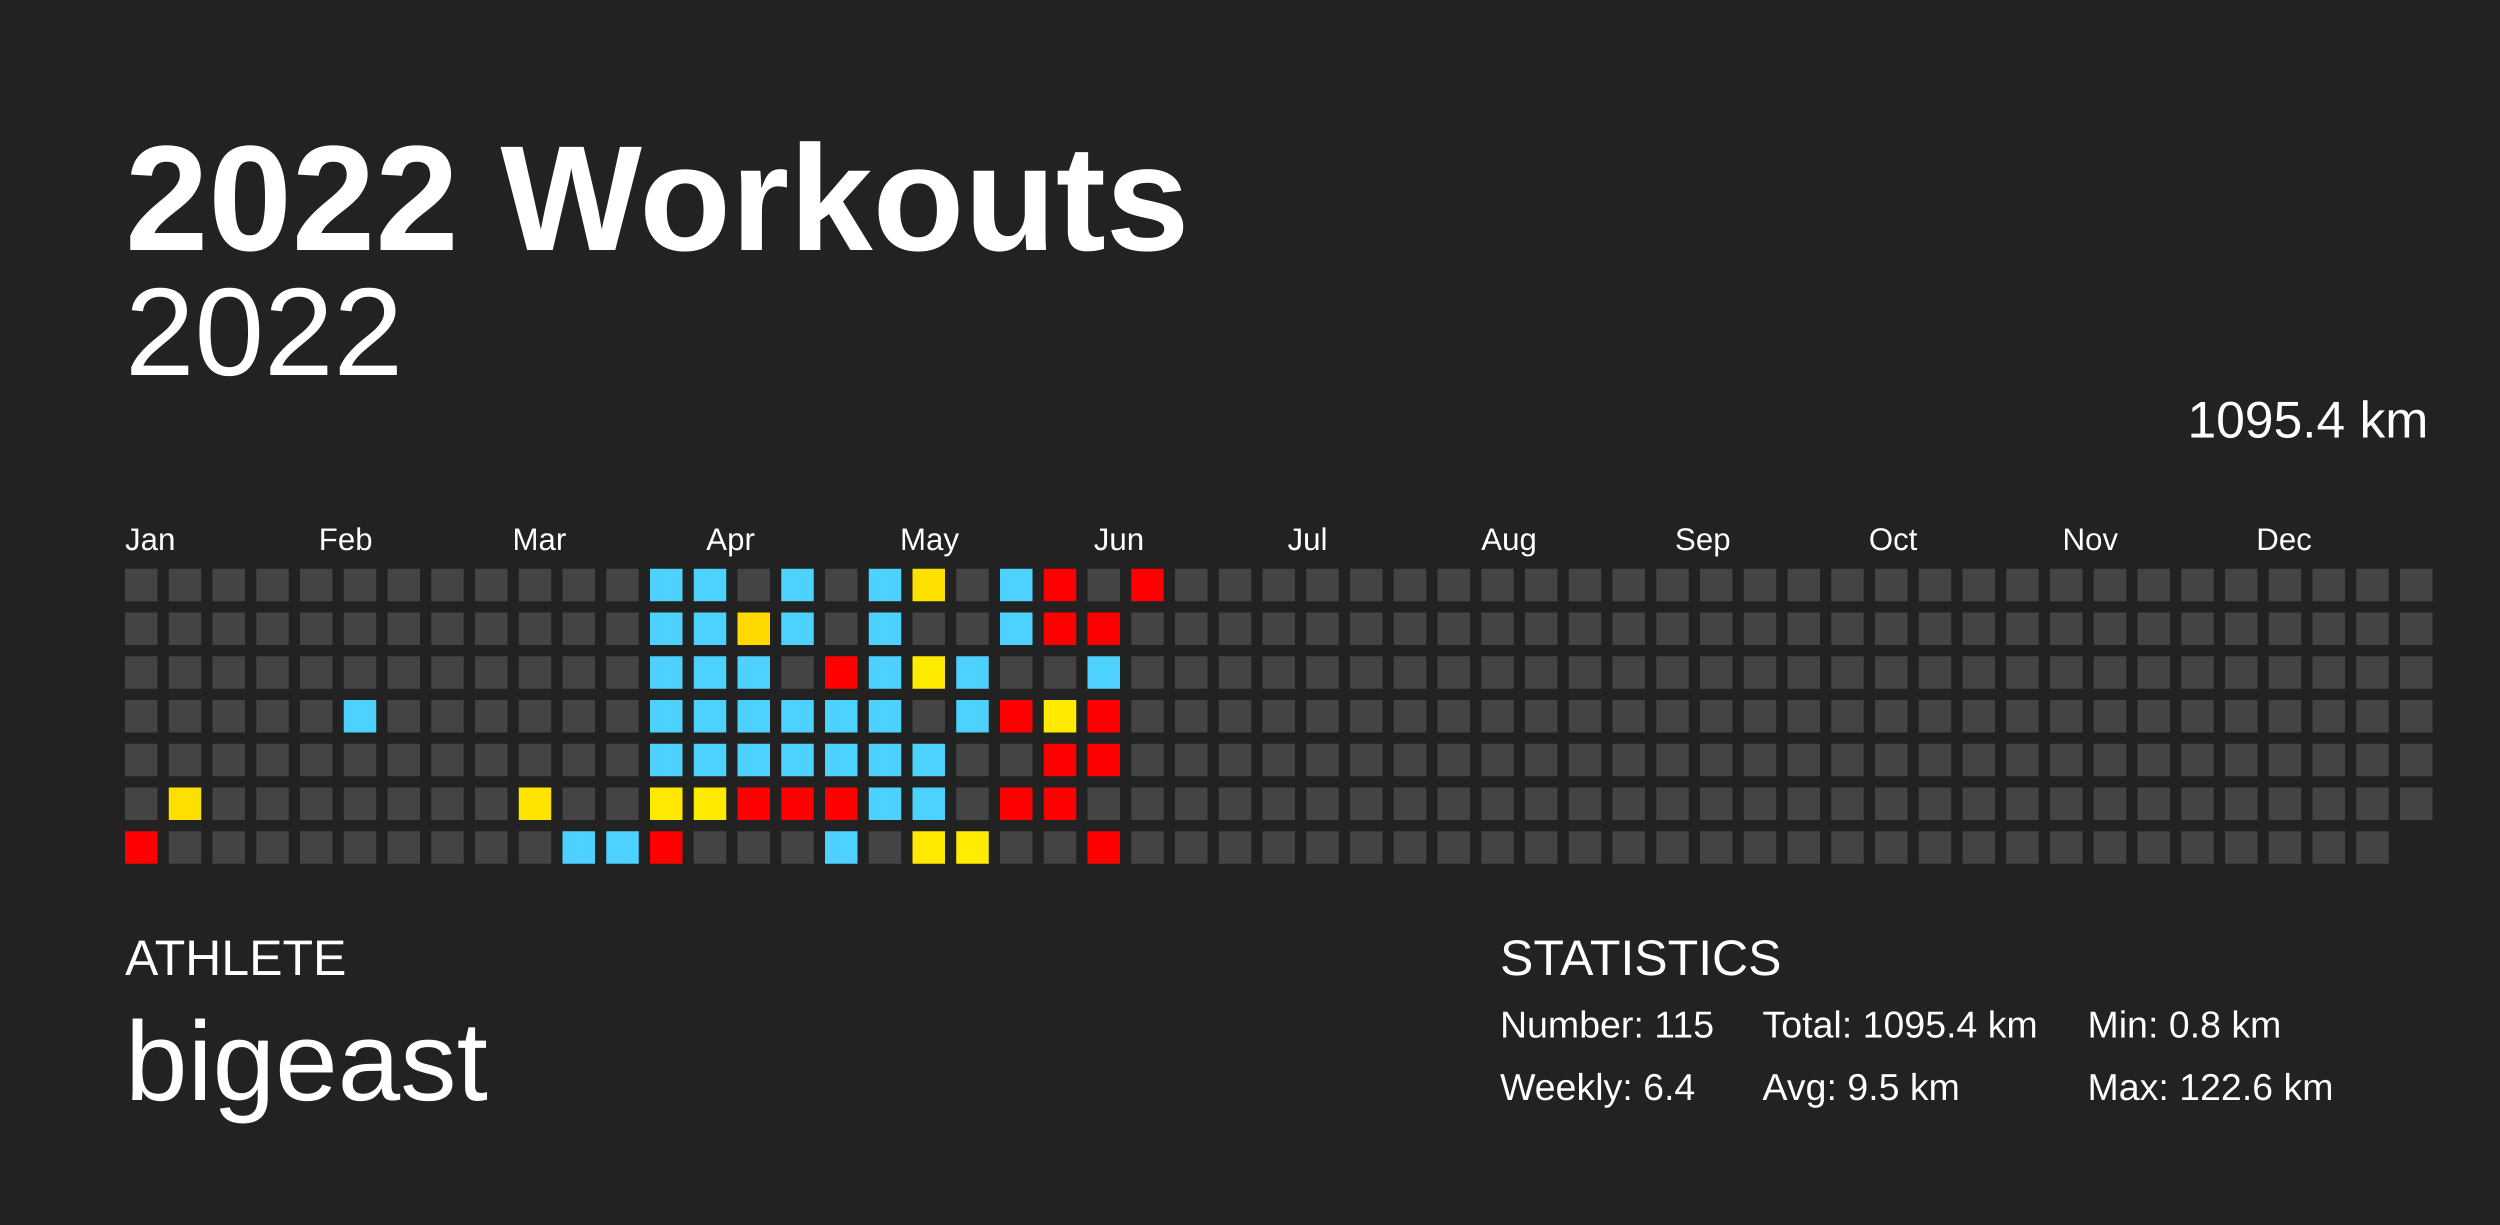
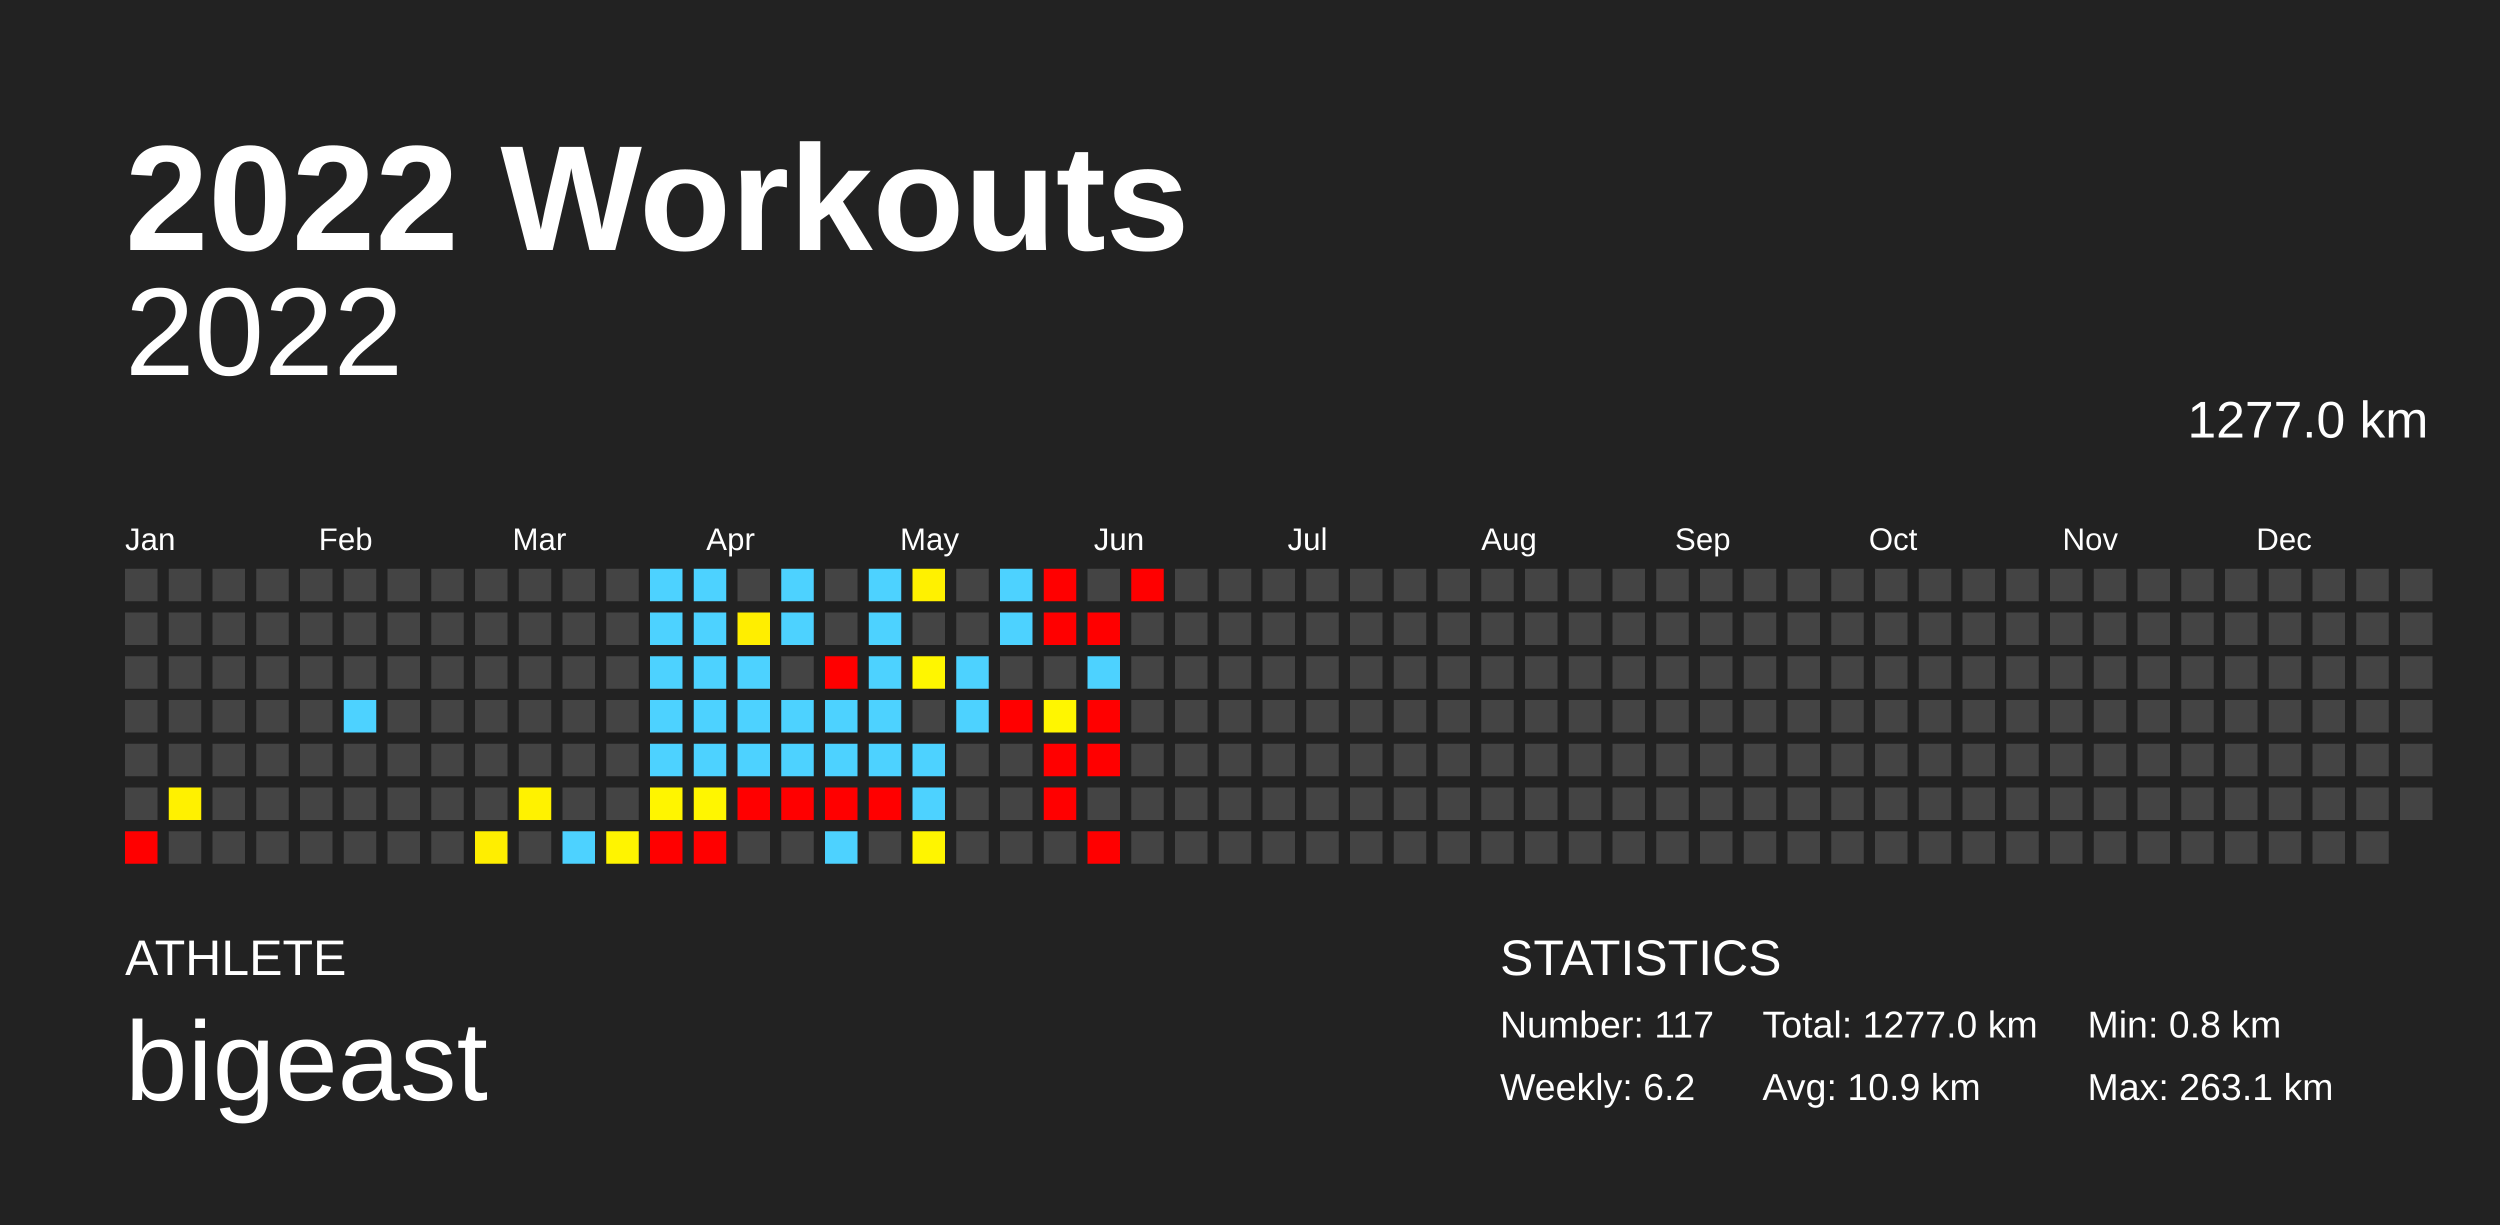
<svg xmlns="http://www.w3.org/2000/svg" baseProfile="full" height="98mm" version="1.1" viewBox="0,0,200,98" width="200mm">
  <defs />
  <rect fill="#222222" height="98" width="200" x="0" y="0" />
  <text fill="#FFFFFF" style="font-size:12px; font-family:Arial; font-weight:bold;" x="10" y="20">2022 Workouts</text>
  <text fill="#FFFFFF" style="font-size:4px; font-family:Arial" x="10" y="78">ATHLETE</text>
  <text fill="#FFFFFF" style="font-size:9px; font-family:Arial" x="10" y="88">bigeast</text>
  <text fill="#FFFFFF" style="font-size:4px; font-family:Arial" x="120" y="78">STATISTICS</text>
-   <text fill="#FFFFFF" style="font-size:3px; font-family:Arial" x="120" y="83">Number: 115</text>
-   <text fill="#FFFFFF" style="font-size:3px; font-family:Arial" x="120" y="88">Weekly: 6.4</text>
-   <text fill="#FFFFFF" style="font-size:3px; font-family:Arial" x="141" y="83">Total: 1095.4 km</text>
-   <text fill="#FFFFFF" style="font-size:3px; font-family:Arial" x="141" y="88">Avg: 9.5 km</text>
+   <text fill="#FFFFFF" style="font-size:3px; font-family:Arial" x="120" y="83">Number: 117</text>
+   <text fill="#FFFFFF" style="font-size:3px; font-family:Arial" x="120" y="88">Weekly: 6.2</text>
+   <text fill="#FFFFFF" style="font-size:3px; font-family:Arial" x="141" y="83">Total: 1277.0 km</text>
+   <text fill="#FFFFFF" style="font-size:3px; font-family:Arial" x="141" y="88">Avg: 10.9 km</text>
  <text fill="#FFFFFF" style="font-size:3px; font-family:Arial" x="167" y="83">Min: 0.8 km</text>
-   <text fill="#FFFFFF" style="font-size:3px; font-family:Arial" x="167" y="88">Max: 122.6 km</text>
+   <text fill="#FFFFFF" style="font-size:3px; font-family:Arial" x="167" y="88">Max: 263.1 km</text>
  <text alignment-baseline="hanging" fill="#FFFFFF" style="font-size:10.0px; font-family:Arial;" x="10" y="30">2022</text>
-   <text alignment-baseline="hanging" fill="#FFFFFF" style="font-size:4.125px; font-family:Arial;" x="175" y="35">1095.4 km</text>
+   <text alignment-baseline="hanging" fill="#FFFFFF" style="font-size:4.125px; font-family:Arial;" x="175" y="35">1277.0 km</text>
  <text fill="#FFFFFF" style="font-size:2.5px; font-family:Arial" x="10.0" y="44">Jan</text>
  <text fill="#FFFFFF" style="font-size:2.5px; font-family:Arial" x="25.5" y="44">Feb</text>
  <text fill="#FFFFFF" style="font-size:2.5px; font-family:Arial" x="41.0" y="44">Mar</text>
  <text fill="#FFFFFF" style="font-size:2.5px; font-family:Arial" x="56.5" y="44">Apr</text>
  <text fill="#FFFFFF" style="font-size:2.5px; font-family:Arial" x="72.0" y="44">May</text>
  <text fill="#FFFFFF" style="font-size:2.5px; font-family:Arial" x="87.5" y="44">Jun</text>
  <text fill="#FFFFFF" style="font-size:2.5px; font-family:Arial" x="103.0" y="44">Jul</text>
  <text fill="#FFFFFF" style="font-size:2.5px; font-family:Arial" x="118.5" y="44">Aug</text>
  <text fill="#FFFFFF" style="font-size:2.5px; font-family:Arial" x="134.0" y="44">Sep</text>
  <text fill="#FFFFFF" style="font-size:2.5px; font-family:Arial" x="149.5" y="44">Oct</text>
  <text fill="#FFFFFF" style="font-size:2.5px; font-family:Arial" x="165.0" y="44">Nov</text>
  <text fill="#FFFFFF" style="font-size:2.5px; font-family:Arial" x="180.5" y="44">Dec</text>
  <rect fill="#444444" height="2.6" width="2.6" x="10.0" y="45.5" />
  <rect fill="#444444" height="2.6" width="2.6" x="10.0" y="49.0" />
  <rect fill="#444444" height="2.6" width="2.6" x="10.0" y="52.5" />
  <rect fill="#444444" height="2.6" width="2.6" x="10.0" y="56.0" />
  <rect fill="#444444" height="2.6" width="2.6" x="10.0" y="59.5" />
  <rect fill="#444444" height="2.6" width="2.6" x="10.0" y="63.0" />
  <rect fill="red" height="2.6" width="2.6" x="10.0" y="66.5" />
  <rect fill="#444444" height="2.6" width="2.6" x="13.5" y="45.5" />
  <rect fill="#444444" height="2.6" width="2.6" x="13.5" y="49.0" />
  <rect fill="#444444" height="2.6" width="2.6" x="13.5" y="52.5" />
  <rect fill="#444444" height="2.6" width="2.6" x="13.5" y="56.0" />
  <rect fill="#444444" height="2.6" width="2.6" x="13.5" y="59.5" />
-   <rect fill="#ffdf00" height="2.6" width="2.6" x="13.5" y="63.0" />
+   <rect fill="#fff100" height="2.6" width="2.6" x="13.5" y="63.0" />
  <rect fill="#444444" height="2.6" width="2.6" x="13.5" y="66.5" />
  <rect fill="#444444" height="2.6" width="2.6" x="17.0" y="45.5" />
  <rect fill="#444444" height="2.6" width="2.6" x="17.0" y="49.0" />
  <rect fill="#444444" height="2.6" width="2.6" x="17.0" y="52.5" />
  <rect fill="#444444" height="2.6" width="2.6" x="17.0" y="56.0" />
  <rect fill="#444444" height="2.6" width="2.6" x="17.0" y="59.5" />
  <rect fill="#444444" height="2.6" width="2.6" x="17.0" y="63.0" />
  <rect fill="#444444" height="2.6" width="2.6" x="17.0" y="66.5" />
  <rect fill="#444444" height="2.6" width="2.6" x="20.5" y="45.5" />
  <rect fill="#444444" height="2.6" width="2.6" x="20.5" y="49.0" />
  <rect fill="#444444" height="2.6" width="2.6" x="20.5" y="52.5" />
  <rect fill="#444444" height="2.6" width="2.6" x="20.5" y="56.0" />
  <rect fill="#444444" height="2.6" width="2.6" x="20.5" y="59.5" />
  <rect fill="#444444" height="2.6" width="2.6" x="20.5" y="63.0" />
  <rect fill="#444444" height="2.6" width="2.6" x="20.5" y="66.5" />
  <rect fill="#444444" height="2.6" width="2.6" x="24.0" y="45.5" />
  <rect fill="#444444" height="2.6" width="2.6" x="24.0" y="49.0" />
  <rect fill="#444444" height="2.6" width="2.6" x="24.0" y="52.5" />
  <rect fill="#444444" height="2.6" width="2.6" x="24.0" y="56.0" />
  <rect fill="#444444" height="2.6" width="2.6" x="24.0" y="59.5" />
  <rect fill="#444444" height="2.6" width="2.6" x="24.0" y="63.0" />
  <rect fill="#444444" height="2.6" width="2.6" x="24.0" y="66.5" />
  <rect fill="#444444" height="2.6" width="2.6" x="27.5" y="45.5" />
  <rect fill="#444444" height="2.6" width="2.6" x="27.5" y="49.0" />
  <rect fill="#444444" height="2.6" width="2.6" x="27.5" y="52.5" />
  <rect fill="#4dd2ff" height="2.6" width="2.6" x="27.5" y="56.0" />
  <rect fill="#444444" height="2.6" width="2.6" x="27.5" y="59.5" />
  <rect fill="#444444" height="2.6" width="2.6" x="27.5" y="63.0" />
  <rect fill="#444444" height="2.6" width="2.6" x="27.5" y="66.5" />
  <rect fill="#444444" height="2.6" width="2.6" x="31.0" y="45.5" />
  <rect fill="#444444" height="2.6" width="2.6" x="31.0" y="49.0" />
  <rect fill="#444444" height="2.6" width="2.6" x="31.0" y="52.5" />
  <rect fill="#444444" height="2.6" width="2.6" x="31.0" y="56.0" />
  <rect fill="#444444" height="2.6" width="2.6" x="31.0" y="59.5" />
  <rect fill="#444444" height="2.6" width="2.6" x="31.0" y="63.0" />
  <rect fill="#444444" height="2.6" width="2.6" x="31.0" y="66.5" />
  <rect fill="#444444" height="2.6" width="2.6" x="34.5" y="45.5" />
  <rect fill="#444444" height="2.6" width="2.6" x="34.5" y="49.0" />
  <rect fill="#444444" height="2.6" width="2.6" x="34.5" y="52.5" />
  <rect fill="#444444" height="2.6" width="2.6" x="34.5" y="56.0" />
  <rect fill="#444444" height="2.6" width="2.6" x="34.5" y="59.5" />
  <rect fill="#444444" height="2.6" width="2.6" x="34.5" y="63.0" />
  <rect fill="#444444" height="2.6" width="2.6" x="34.5" y="66.5" />
  <rect fill="#444444" height="2.6" width="2.6" x="38.0" y="45.5" />
  <rect fill="#444444" height="2.6" width="2.6" x="38.0" y="49.0" />
  <rect fill="#444444" height="2.6" width="2.6" x="38.0" y="52.5" />
  <rect fill="#444444" height="2.6" width="2.6" x="38.0" y="56.0" />
  <rect fill="#444444" height="2.6" width="2.6" x="38.0" y="59.5" />
  <rect fill="#444444" height="2.6" width="2.6" x="38.0" y="63.0" />
-   <rect fill="#444444" height="2.6" width="2.6" x="38.0" y="66.5" />
+   <rect fill="#ffee00" height="2.6" width="2.6" x="38.0" y="66.5" />
  <rect fill="#444444" height="2.6" width="2.6" x="41.5" y="45.5" />
  <rect fill="#444444" height="2.6" width="2.6" x="41.5" y="49.0" />
  <rect fill="#444444" height="2.6" width="2.6" x="41.5" y="52.5" />
  <rect fill="#444444" height="2.6" width="2.6" x="41.5" y="56.0" />
  <rect fill="#444444" height="2.6" width="2.6" x="41.5" y="59.5" />
-   <rect fill="#ffe400" height="2.6" width="2.6" x="41.5" y="63.0" />
+   <rect fill="#fff200" height="2.6" width="2.6" x="41.5" y="63.0" />
  <rect fill="#444444" height="2.6" width="2.6" x="41.5" y="66.5" />
  <rect fill="#444444" height="2.6" width="2.6" x="45.0" y="45.5" />
  <rect fill="#444444" height="2.6" width="2.6" x="45.0" y="49.0" />
  <rect fill="#444444" height="2.6" width="2.6" x="45.0" y="52.5" />
  <rect fill="#444444" height="2.6" width="2.6" x="45.0" y="56.0" />
  <rect fill="#444444" height="2.6" width="2.6" x="45.0" y="59.5" />
  <rect fill="#444444" height="2.6" width="2.6" x="45.0" y="63.0" />
  <rect fill="#4dd2ff" height="2.6" width="2.6" x="45.0" y="66.5" />
  <rect fill="#444444" height="2.6" width="2.6" x="48.5" y="45.5" />
  <rect fill="#444444" height="2.6" width="2.6" x="48.5" y="49.0" />
  <rect fill="#444444" height="2.6" width="2.6" x="48.5" y="52.5" />
  <rect fill="#444444" height="2.6" width="2.6" x="48.5" y="56.0" />
  <rect fill="#444444" height="2.6" width="2.6" x="48.5" y="59.5" />
  <rect fill="#444444" height="2.6" width="2.6" x="48.5" y="63.0" />
-   <rect fill="#4dd2ff" height="2.6" width="2.6" x="48.5" y="66.5" />
+   <rect fill="#fff400" height="2.6" width="2.6" x="48.5" y="66.5" />
  <rect fill="#4dd2ff" height="2.6" width="2.6" x="52.0" y="45.5" />
  <rect fill="#4dd2ff" height="2.6" width="2.6" x="52.0" y="49.0" />
  <rect fill="#4dd2ff" height="2.6" width="2.6" x="52.0" y="52.5" />
  <rect fill="#4dd2ff" height="2.6" width="2.6" x="52.0" y="56.0" />
  <rect fill="#4dd2ff" height="2.6" width="2.6" x="52.0" y="59.5" />
-   <rect fill="#ffe900" height="2.6" width="2.6" x="52.0" y="63.0" />
+   <rect fill="#fff500" height="2.6" width="2.6" x="52.0" y="63.0" />
  <rect fill="red" height="2.6" width="2.6" x="52.0" y="66.5" />
  <rect fill="#4dd2ff" height="2.6" width="2.6" x="55.5" y="45.5" />
  <rect fill="#4dd2ff" height="2.6" width="2.6" x="55.5" y="49.0" />
  <rect fill="#4dd2ff" height="2.6" width="2.6" x="55.5" y="52.5" />
  <rect fill="#4dd2ff" height="2.6" width="2.6" x="55.5" y="56.0" />
  <rect fill="#4dd2ff" height="2.6" width="2.6" x="55.5" y="59.5" />
-   <rect fill="#ffeb00" height="2.6" width="2.6" x="55.5" y="63.0" />
-   <rect fill="#444444" height="2.6" width="2.6" x="55.5" y="66.5" />
+   <rect fill="#fff600" height="2.6" width="2.6" x="55.5" y="63.0" />
+   <rect fill="red" height="2.6" width="2.6" x="55.5" y="66.5" />
  <rect fill="#444444" height="2.6" width="2.6" x="59.0" y="45.5" />
-   <rect fill="#ffd900" height="2.6" width="2.6" x="59.0" y="49.0" />
+   <rect fill="#ffee00" height="2.6" width="2.6" x="59.0" y="49.0" />
  <rect fill="#4dd2ff" height="2.6" width="2.6" x="59.0" y="52.5" />
  <rect fill="#4dd2ff" height="2.6" width="2.6" x="59.0" y="56.0" />
  <rect fill="#4dd2ff" height="2.6" width="2.6" x="59.0" y="59.5" />
  <rect fill="red" height="2.6" width="2.6" x="59.0" y="63.0" />
  <rect fill="#444444" height="2.6" width="2.6" x="59.0" y="66.5" />
  <rect fill="#4dd2ff" height="2.6" width="2.6" x="62.5" y="45.5" />
  <rect fill="#4dd2ff" height="2.6" width="2.6" x="62.5" y="49.0" />
  <rect fill="#444444" height="2.6" width="2.6" x="62.5" y="52.5" />
  <rect fill="#4dd2ff" height="2.6" width="2.6" x="62.5" y="56.0" />
  <rect fill="#4dd2ff" height="2.6" width="2.6" x="62.5" y="59.5" />
  <rect fill="red" height="2.6" width="2.6" x="62.5" y="63.0" />
  <rect fill="#444444" height="2.6" width="2.6" x="62.5" y="66.5" />
  <rect fill="#444444" height="2.6" width="2.6" x="66.0" y="45.5" />
  <rect fill="#444444" height="2.6" width="2.6" x="66.0" y="49.0" />
  <rect fill="red" height="2.6" width="2.6" x="66.0" y="52.5" />
  <rect fill="#4dd2ff" height="2.6" width="2.6" x="66.0" y="56.0" />
  <rect fill="#4dd2ff" height="2.6" width="2.6" x="66.0" y="59.5" />
  <rect fill="red" height="2.6" width="2.6" x="66.0" y="63.0" />
  <rect fill="#4dd2ff" height="2.6" width="2.6" x="66.0" y="66.5" />
  <rect fill="#4dd2ff" height="2.6" width="2.6" x="69.5" y="45.5" />
  <rect fill="#4dd2ff" height="2.6" width="2.6" x="69.5" y="49.0" />
  <rect fill="#4dd2ff" height="2.6" width="2.6" x="69.5" y="52.5" />
  <rect fill="#4dd2ff" height="2.6" width="2.6" x="69.5" y="56.0" />
  <rect fill="#4dd2ff" height="2.6" width="2.6" x="69.5" y="59.5" />
-   <rect fill="#4dd2ff" height="2.6" width="2.6" x="69.5" y="63.0" />
+   <rect fill="red" height="2.6" width="2.6" x="69.5" y="63.0" />
  <rect fill="#444444" height="2.6" width="2.6" x="69.5" y="66.5" />
-   <rect fill="#ffe100" height="2.6" width="2.6" x="73.0" y="45.5" />
+   <rect fill="#fff100" height="2.6" width="2.6" x="73.0" y="45.5" />
  <rect fill="#444444" height="2.6" width="2.6" x="73.0" y="49.0" />
-   <rect fill="#ffeb00" height="2.6" width="2.6" x="73.0" y="52.5" />
+   <rect fill="#fff600" height="2.6" width="2.6" x="73.0" y="52.5" />
  <rect fill="#444444" height="2.6" width="2.6" x="73.0" y="56.0" />
  <rect fill="#4dd2ff" height="2.6" width="2.6" x="73.0" y="59.5" />
  <rect fill="#4dd2ff" height="2.6" width="2.6" x="73.0" y="63.0" />
-   <rect fill="#ffea00" height="2.6" width="2.6" x="73.0" y="66.5" />
+   <rect fill="#fff500" height="2.6" width="2.6" x="73.0" y="66.5" />
  <rect fill="#444444" height="2.6" width="2.6" x="76.5" y="45.5" />
  <rect fill="#444444" height="2.6" width="2.6" x="76.5" y="49.0" />
  <rect fill="#4dd2ff" height="2.6" width="2.6" x="76.5" y="52.5" />
  <rect fill="#4dd2ff" height="2.6" width="2.6" x="76.5" y="56.0" />
  <rect fill="#444444" height="2.6" width="2.6" x="76.5" y="59.5" />
  <rect fill="#444444" height="2.6" width="2.6" x="76.5" y="63.0" />
-   <rect fill="#ffec00" height="2.6" width="2.6" x="76.5" y="66.5" />
+   <rect fill="#444444" height="2.6" width="2.6" x="76.5" y="66.5" />
  <rect fill="#4dd2ff" height="2.6" width="2.6" x="80.0" y="45.5" />
  <rect fill="#4dd2ff" height="2.6" width="2.6" x="80.0" y="49.0" />
  <rect fill="#444444" height="2.6" width="2.6" x="80.0" y="52.5" />
  <rect fill="red" height="2.6" width="2.6" x="80.0" y="56.0" />
  <rect fill="#444444" height="2.6" width="2.6" x="80.0" y="59.5" />
-   <rect fill="red" height="2.6" width="2.6" x="80.0" y="63.0" />
+   <rect fill="#444444" height="2.6" width="2.6" x="80.0" y="63.0" />
  <rect fill="#444444" height="2.6" width="2.6" x="80.0" y="66.5" />
  <rect fill="red" height="2.6" width="2.6" x="83.5" y="45.5" />
  <rect fill="red" height="2.6" width="2.6" x="83.5" y="49.0" />
  <rect fill="#444444" height="2.6" width="2.6" x="83.5" y="52.5" />
-   <rect fill="#ffea00" height="2.6" width="2.6" x="83.5" y="56.0" />
+   <rect fill="#fff600" height="2.6" width="2.6" x="83.5" y="56.0" />
  <rect fill="red" height="2.6" width="2.6" x="83.5" y="59.5" />
  <rect fill="red" height="2.6" width="2.6" x="83.5" y="63.0" />
  <rect fill="#444444" height="2.6" width="2.6" x="83.5" y="66.5" />
  <rect fill="#444444" height="2.6" width="2.6" x="87.0" y="45.5" />
  <rect fill="red" height="2.6" width="2.6" x="87.0" y="49.0" />
  <rect fill="#4dd2ff" height="2.6" width="2.6" x="87.0" y="52.5" />
  <rect fill="red" height="2.6" width="2.6" x="87.0" y="56.0" />
  <rect fill="red" height="2.6" width="2.6" x="87.0" y="59.5" />
  <rect fill="#444444" height="2.6" width="2.6" x="87.0" y="63.0" />
  <rect fill="red" height="2.6" width="2.6" x="87.0" y="66.5" />
  <rect fill="red" height="2.6" width="2.6" x="90.5" y="45.5" />
  <rect fill="#444444" height="2.6" width="2.6" x="90.5" y="49.0" />
  <rect fill="#444444" height="2.6" width="2.6" x="90.5" y="52.5" />
  <rect fill="#444444" height="2.6" width="2.6" x="90.5" y="56.0" />
  <rect fill="#444444" height="2.6" width="2.6" x="90.5" y="59.5" />
  <rect fill="#444444" height="2.6" width="2.6" x="90.5" y="63.0" />
  <rect fill="#444444" height="2.6" width="2.6" x="90.5" y="66.5" />
  <rect fill="#444444" height="2.6" width="2.6" x="94.0" y="45.5" />
  <rect fill="#444444" height="2.6" width="2.6" x="94.0" y="49.0" />
  <rect fill="#444444" height="2.6" width="2.6" x="94.0" y="52.5" />
  <rect fill="#444444" height="2.6" width="2.6" x="94.0" y="56.0" />
  <rect fill="#444444" height="2.6" width="2.6" x="94.0" y="59.5" />
  <rect fill="#444444" height="2.6" width="2.6" x="94.0" y="63.0" />
  <rect fill="#444444" height="2.6" width="2.6" x="94.0" y="66.5" />
  <rect fill="#444444" height="2.6" width="2.6" x="97.5" y="45.5" />
  <rect fill="#444444" height="2.6" width="2.6" x="97.5" y="49.0" />
  <rect fill="#444444" height="2.6" width="2.6" x="97.5" y="52.5" />
  <rect fill="#444444" height="2.6" width="2.6" x="97.5" y="56.0" />
  <rect fill="#444444" height="2.6" width="2.6" x="97.5" y="59.5" />
  <rect fill="#444444" height="2.6" width="2.6" x="97.5" y="63.0" />
  <rect fill="#444444" height="2.6" width="2.6" x="97.5" y="66.5" />
  <rect fill="#444444" height="2.6" width="2.6" x="101.0" y="45.5" />
  <rect fill="#444444" height="2.6" width="2.6" x="101.0" y="49.0" />
  <rect fill="#444444" height="2.6" width="2.6" x="101.0" y="52.5" />
  <rect fill="#444444" height="2.6" width="2.6" x="101.0" y="56.0" />
  <rect fill="#444444" height="2.6" width="2.6" x="101.0" y="59.5" />
  <rect fill="#444444" height="2.6" width="2.6" x="101.0" y="63.0" />
  <rect fill="#444444" height="2.6" width="2.6" x="101.0" y="66.5" />
  <rect fill="#444444" height="2.6" width="2.6" x="104.5" y="45.5" />
  <rect fill="#444444" height="2.6" width="2.6" x="104.5" y="49.0" />
  <rect fill="#444444" height="2.6" width="2.6" x="104.5" y="52.5" />
  <rect fill="#444444" height="2.6" width="2.6" x="104.5" y="56.0" />
  <rect fill="#444444" height="2.6" width="2.6" x="104.5" y="59.5" />
  <rect fill="#444444" height="2.6" width="2.6" x="104.5" y="63.0" />
  <rect fill="#444444" height="2.6" width="2.6" x="104.5" y="66.5" />
  <rect fill="#444444" height="2.6" width="2.6" x="108.0" y="45.5" />
  <rect fill="#444444" height="2.6" width="2.6" x="108.0" y="49.0" />
  <rect fill="#444444" height="2.6" width="2.6" x="108.0" y="52.5" />
  <rect fill="#444444" height="2.6" width="2.6" x="108.0" y="56.0" />
  <rect fill="#444444" height="2.6" width="2.6" x="108.0" y="59.5" />
  <rect fill="#444444" height="2.6" width="2.6" x="108.0" y="63.0" />
  <rect fill="#444444" height="2.6" width="2.6" x="108.0" y="66.5" />
  <rect fill="#444444" height="2.6" width="2.6" x="111.5" y="45.5" />
  <rect fill="#444444" height="2.6" width="2.6" x="111.5" y="49.0" />
  <rect fill="#444444" height="2.6" width="2.6" x="111.5" y="52.5" />
  <rect fill="#444444" height="2.6" width="2.6" x="111.5" y="56.0" />
  <rect fill="#444444" height="2.6" width="2.6" x="111.5" y="59.5" />
  <rect fill="#444444" height="2.6" width="2.6" x="111.5" y="63.0" />
  <rect fill="#444444" height="2.6" width="2.6" x="111.5" y="66.5" />
  <rect fill="#444444" height="2.6" width="2.6" x="115.0" y="45.5" />
  <rect fill="#444444" height="2.6" width="2.6" x="115.0" y="49.0" />
  <rect fill="#444444" height="2.6" width="2.6" x="115.0" y="52.5" />
  <rect fill="#444444" height="2.6" width="2.6" x="115.0" y="56.0" />
  <rect fill="#444444" height="2.6" width="2.6" x="115.0" y="59.5" />
  <rect fill="#444444" height="2.6" width="2.6" x="115.0" y="63.0" />
  <rect fill="#444444" height="2.6" width="2.6" x="115.0" y="66.5" />
  <rect fill="#444444" height="2.6" width="2.6" x="118.5" y="45.5" />
  <rect fill="#444444" height="2.6" width="2.6" x="118.5" y="49.0" />
  <rect fill="#444444" height="2.6" width="2.6" x="118.5" y="52.5" />
  <rect fill="#444444" height="2.6" width="2.6" x="118.5" y="56.0" />
  <rect fill="#444444" height="2.6" width="2.6" x="118.5" y="59.5" />
  <rect fill="#444444" height="2.6" width="2.6" x="118.5" y="63.0" />
  <rect fill="#444444" height="2.6" width="2.6" x="118.5" y="66.5" />
  <rect fill="#444444" height="2.6" width="2.6" x="122.0" y="45.5" />
  <rect fill="#444444" height="2.6" width="2.6" x="122.0" y="49.0" />
  <rect fill="#444444" height="2.6" width="2.6" x="122.0" y="52.5" />
  <rect fill="#444444" height="2.6" width="2.6" x="122.0" y="56.0" />
  <rect fill="#444444" height="2.6" width="2.6" x="122.0" y="59.5" />
  <rect fill="#444444" height="2.6" width="2.6" x="122.0" y="63.0" />
  <rect fill="#444444" height="2.6" width="2.6" x="122.0" y="66.5" />
  <rect fill="#444444" height="2.6" width="2.6" x="125.5" y="45.5" />
  <rect fill="#444444" height="2.6" width="2.6" x="125.5" y="49.0" />
  <rect fill="#444444" height="2.6" width="2.6" x="125.5" y="52.5" />
  <rect fill="#444444" height="2.6" width="2.6" x="125.5" y="56.0" />
  <rect fill="#444444" height="2.6" width="2.6" x="125.5" y="59.5" />
  <rect fill="#444444" height="2.6" width="2.6" x="125.5" y="63.0" />
  <rect fill="#444444" height="2.6" width="2.6" x="125.5" y="66.5" />
  <rect fill="#444444" height="2.6" width="2.6" x="129.0" y="45.5" />
  <rect fill="#444444" height="2.6" width="2.6" x="129.0" y="49.0" />
  <rect fill="#444444" height="2.6" width="2.6" x="129.0" y="52.5" />
  <rect fill="#444444" height="2.6" width="2.6" x="129.0" y="56.0" />
  <rect fill="#444444" height="2.6" width="2.6" x="129.0" y="59.5" />
  <rect fill="#444444" height="2.6" width="2.6" x="129.0" y="63.0" />
  <rect fill="#444444" height="2.6" width="2.6" x="129.0" y="66.5" />
  <rect fill="#444444" height="2.6" width="2.6" x="132.5" y="45.5" />
  <rect fill="#444444" height="2.6" width="2.6" x="132.5" y="49.0" />
  <rect fill="#444444" height="2.6" width="2.6" x="132.5" y="52.5" />
  <rect fill="#444444" height="2.6" width="2.6" x="132.5" y="56.0" />
  <rect fill="#444444" height="2.6" width="2.6" x="132.5" y="59.5" />
  <rect fill="#444444" height="2.6" width="2.6" x="132.5" y="63.0" />
  <rect fill="#444444" height="2.6" width="2.6" x="132.5" y="66.5" />
  <rect fill="#444444" height="2.6" width="2.6" x="136.0" y="45.5" />
  <rect fill="#444444" height="2.6" width="2.6" x="136.0" y="49.0" />
  <rect fill="#444444" height="2.6" width="2.6" x="136.0" y="52.5" />
  <rect fill="#444444" height="2.6" width="2.6" x="136.0" y="56.0" />
  <rect fill="#444444" height="2.6" width="2.6" x="136.0" y="59.5" />
  <rect fill="#444444" height="2.6" width="2.6" x="136.0" y="63.0" />
  <rect fill="#444444" height="2.6" width="2.6" x="136.0" y="66.5" />
  <rect fill="#444444" height="2.6" width="2.6" x="139.5" y="45.5" />
  <rect fill="#444444" height="2.6" width="2.6" x="139.5" y="49.0" />
  <rect fill="#444444" height="2.6" width="2.6" x="139.5" y="52.5" />
  <rect fill="#444444" height="2.6" width="2.6" x="139.5" y="56.0" />
  <rect fill="#444444" height="2.6" width="2.6" x="139.5" y="59.5" />
  <rect fill="#444444" height="2.6" width="2.6" x="139.5" y="63.0" />
  <rect fill="#444444" height="2.6" width="2.6" x="139.5" y="66.5" />
  <rect fill="#444444" height="2.6" width="2.6" x="143.0" y="45.5" />
  <rect fill="#444444" height="2.6" width="2.6" x="143.0" y="49.0" />
  <rect fill="#444444" height="2.6" width="2.6" x="143.0" y="52.5" />
  <rect fill="#444444" height="2.6" width="2.6" x="143.0" y="56.0" />
  <rect fill="#444444" height="2.6" width="2.6" x="143.0" y="59.5" />
  <rect fill="#444444" height="2.6" width="2.6" x="143.0" y="63.0" />
  <rect fill="#444444" height="2.6" width="2.6" x="143.0" y="66.5" />
  <rect fill="#444444" height="2.6" width="2.6" x="146.5" y="45.5" />
  <rect fill="#444444" height="2.6" width="2.6" x="146.5" y="49.0" />
  <rect fill="#444444" height="2.6" width="2.6" x="146.5" y="52.5" />
  <rect fill="#444444" height="2.6" width="2.6" x="146.5" y="56.0" />
  <rect fill="#444444" height="2.6" width="2.6" x="146.5" y="59.5" />
  <rect fill="#444444" height="2.6" width="2.6" x="146.5" y="63.0" />
  <rect fill="#444444" height="2.6" width="2.6" x="146.5" y="66.5" />
  <rect fill="#444444" height="2.6" width="2.6" x="150.0" y="45.5" />
  <rect fill="#444444" height="2.6" width="2.6" x="150.0" y="49.0" />
  <rect fill="#444444" height="2.6" width="2.6" x="150.0" y="52.5" />
  <rect fill="#444444" height="2.6" width="2.6" x="150.0" y="56.0" />
  <rect fill="#444444" height="2.6" width="2.6" x="150.0" y="59.5" />
  <rect fill="#444444" height="2.6" width="2.6" x="150.0" y="63.0" />
  <rect fill="#444444" height="2.6" width="2.6" x="150.0" y="66.5" />
  <rect fill="#444444" height="2.6" width="2.6" x="153.5" y="45.5" />
  <rect fill="#444444" height="2.6" width="2.6" x="153.5" y="49.0" />
  <rect fill="#444444" height="2.6" width="2.6" x="153.5" y="52.5" />
  <rect fill="#444444" height="2.6" width="2.6" x="153.5" y="56.0" />
  <rect fill="#444444" height="2.6" width="2.6" x="153.5" y="59.5" />
  <rect fill="#444444" height="2.6" width="2.6" x="153.5" y="63.0" />
  <rect fill="#444444" height="2.6" width="2.6" x="153.5" y="66.5" />
  <rect fill="#444444" height="2.6" width="2.6" x="157.0" y="45.5" />
  <rect fill="#444444" height="2.6" width="2.6" x="157.0" y="49.0" />
  <rect fill="#444444" height="2.6" width="2.6" x="157.0" y="52.5" />
  <rect fill="#444444" height="2.6" width="2.6" x="157.0" y="56.0" />
  <rect fill="#444444" height="2.6" width="2.6" x="157.0" y="59.5" />
  <rect fill="#444444" height="2.6" width="2.6" x="157.0" y="63.0" />
  <rect fill="#444444" height="2.6" width="2.6" x="157.0" y="66.5" />
  <rect fill="#444444" height="2.6" width="2.6" x="160.5" y="45.5" />
  <rect fill="#444444" height="2.6" width="2.6" x="160.5" y="49.0" />
  <rect fill="#444444" height="2.6" width="2.6" x="160.5" y="52.5" />
  <rect fill="#444444" height="2.6" width="2.6" x="160.5" y="56.0" />
  <rect fill="#444444" height="2.6" width="2.6" x="160.5" y="59.5" />
  <rect fill="#444444" height="2.6" width="2.6" x="160.5" y="63.0" />
  <rect fill="#444444" height="2.6" width="2.6" x="160.5" y="66.5" />
  <rect fill="#444444" height="2.6" width="2.6" x="164.0" y="45.5" />
  <rect fill="#444444" height="2.6" width="2.6" x="164.0" y="49.0" />
  <rect fill="#444444" height="2.6" width="2.6" x="164.0" y="52.5" />
  <rect fill="#444444" height="2.6" width="2.6" x="164.0" y="56.0" />
  <rect fill="#444444" height="2.6" width="2.6" x="164.0" y="59.5" />
  <rect fill="#444444" height="2.6" width="2.6" x="164.0" y="63.0" />
  <rect fill="#444444" height="2.6" width="2.6" x="164.0" y="66.5" />
  <rect fill="#444444" height="2.6" width="2.6" x="167.5" y="45.5" />
  <rect fill="#444444" height="2.6" width="2.6" x="167.5" y="49.0" />
  <rect fill="#444444" height="2.6" width="2.6" x="167.5" y="52.5" />
  <rect fill="#444444" height="2.6" width="2.6" x="167.5" y="56.0" />
  <rect fill="#444444" height="2.6" width="2.6" x="167.5" y="59.5" />
  <rect fill="#444444" height="2.6" width="2.6" x="167.5" y="63.0" />
  <rect fill="#444444" height="2.6" width="2.6" x="167.5" y="66.5" />
  <rect fill="#444444" height="2.6" width="2.6" x="171.0" y="45.5" />
  <rect fill="#444444" height="2.6" width="2.6" x="171.0" y="49.0" />
  <rect fill="#444444" height="2.6" width="2.6" x="171.0" y="52.5" />
  <rect fill="#444444" height="2.6" width="2.6" x="171.0" y="56.0" />
  <rect fill="#444444" height="2.6" width="2.6" x="171.0" y="59.5" />
  <rect fill="#444444" height="2.6" width="2.6" x="171.0" y="63.0" />
  <rect fill="#444444" height="2.6" width="2.6" x="171.0" y="66.5" />
  <rect fill="#444444" height="2.6" width="2.6" x="174.5" y="45.5" />
  <rect fill="#444444" height="2.6" width="2.6" x="174.5" y="49.0" />
  <rect fill="#444444" height="2.6" width="2.6" x="174.5" y="52.5" />
  <rect fill="#444444" height="2.6" width="2.6" x="174.5" y="56.0" />
  <rect fill="#444444" height="2.6" width="2.6" x="174.5" y="59.5" />
  <rect fill="#444444" height="2.6" width="2.6" x="174.5" y="63.0" />
  <rect fill="#444444" height="2.6" width="2.6" x="174.5" y="66.5" />
  <rect fill="#444444" height="2.6" width="2.6" x="178.0" y="45.5" />
  <rect fill="#444444" height="2.6" width="2.6" x="178.0" y="49.0" />
  <rect fill="#444444" height="2.6" width="2.6" x="178.0" y="52.5" />
  <rect fill="#444444" height="2.6" width="2.6" x="178.0" y="56.0" />
  <rect fill="#444444" height="2.6" width="2.6" x="178.0" y="59.5" />
  <rect fill="#444444" height="2.6" width="2.6" x="178.0" y="63.0" />
  <rect fill="#444444" height="2.6" width="2.6" x="178.0" y="66.5" />
  <rect fill="#444444" height="2.6" width="2.6" x="181.5" y="45.5" />
  <rect fill="#444444" height="2.6" width="2.6" x="181.5" y="49.0" />
  <rect fill="#444444" height="2.6" width="2.6" x="181.5" y="52.5" />
  <rect fill="#444444" height="2.6" width="2.6" x="181.5" y="56.0" />
  <rect fill="#444444" height="2.6" width="2.6" x="181.5" y="59.5" />
  <rect fill="#444444" height="2.6" width="2.6" x="181.5" y="63.0" />
  <rect fill="#444444" height="2.6" width="2.6" x="181.5" y="66.5" />
  <rect fill="#444444" height="2.6" width="2.6" x="185.0" y="45.5" />
  <rect fill="#444444" height="2.6" width="2.6" x="185.0" y="49.0" />
  <rect fill="#444444" height="2.6" width="2.6" x="185.0" y="52.5" />
  <rect fill="#444444" height="2.6" width="2.6" x="185.0" y="56.0" />
  <rect fill="#444444" height="2.6" width="2.6" x="185.0" y="59.5" />
  <rect fill="#444444" height="2.6" width="2.6" x="185.0" y="63.0" />
  <rect fill="#444444" height="2.6" width="2.6" x="185.0" y="66.5" />
  <rect fill="#444444" height="2.6" width="2.6" x="188.5" y="45.5" />
  <rect fill="#444444" height="2.6" width="2.6" x="188.5" y="49.0" />
  <rect fill="#444444" height="2.6" width="2.6" x="188.5" y="52.5" />
  <rect fill="#444444" height="2.6" width="2.6" x="188.5" y="56.0" />
  <rect fill="#444444" height="2.6" width="2.6" x="188.5" y="59.5" />
  <rect fill="#444444" height="2.6" width="2.6" x="188.5" y="63.0" />
  <rect fill="#444444" height="2.6" width="2.6" x="188.5" y="66.5" />
  <rect fill="#444444" height="2.6" width="2.6" x="192.0" y="45.5" />
  <rect fill="#444444" height="2.6" width="2.6" x="192.0" y="49.0" />
  <rect fill="#444444" height="2.6" width="2.6" x="192.0" y="52.5" />
  <rect fill="#444444" height="2.6" width="2.6" x="192.0" y="56.0" />
  <rect fill="#444444" height="2.6" width="2.6" x="192.0" y="59.5" />
  <rect fill="#444444" height="2.6" width="2.6" x="192.0" y="63.0" />
</svg>
